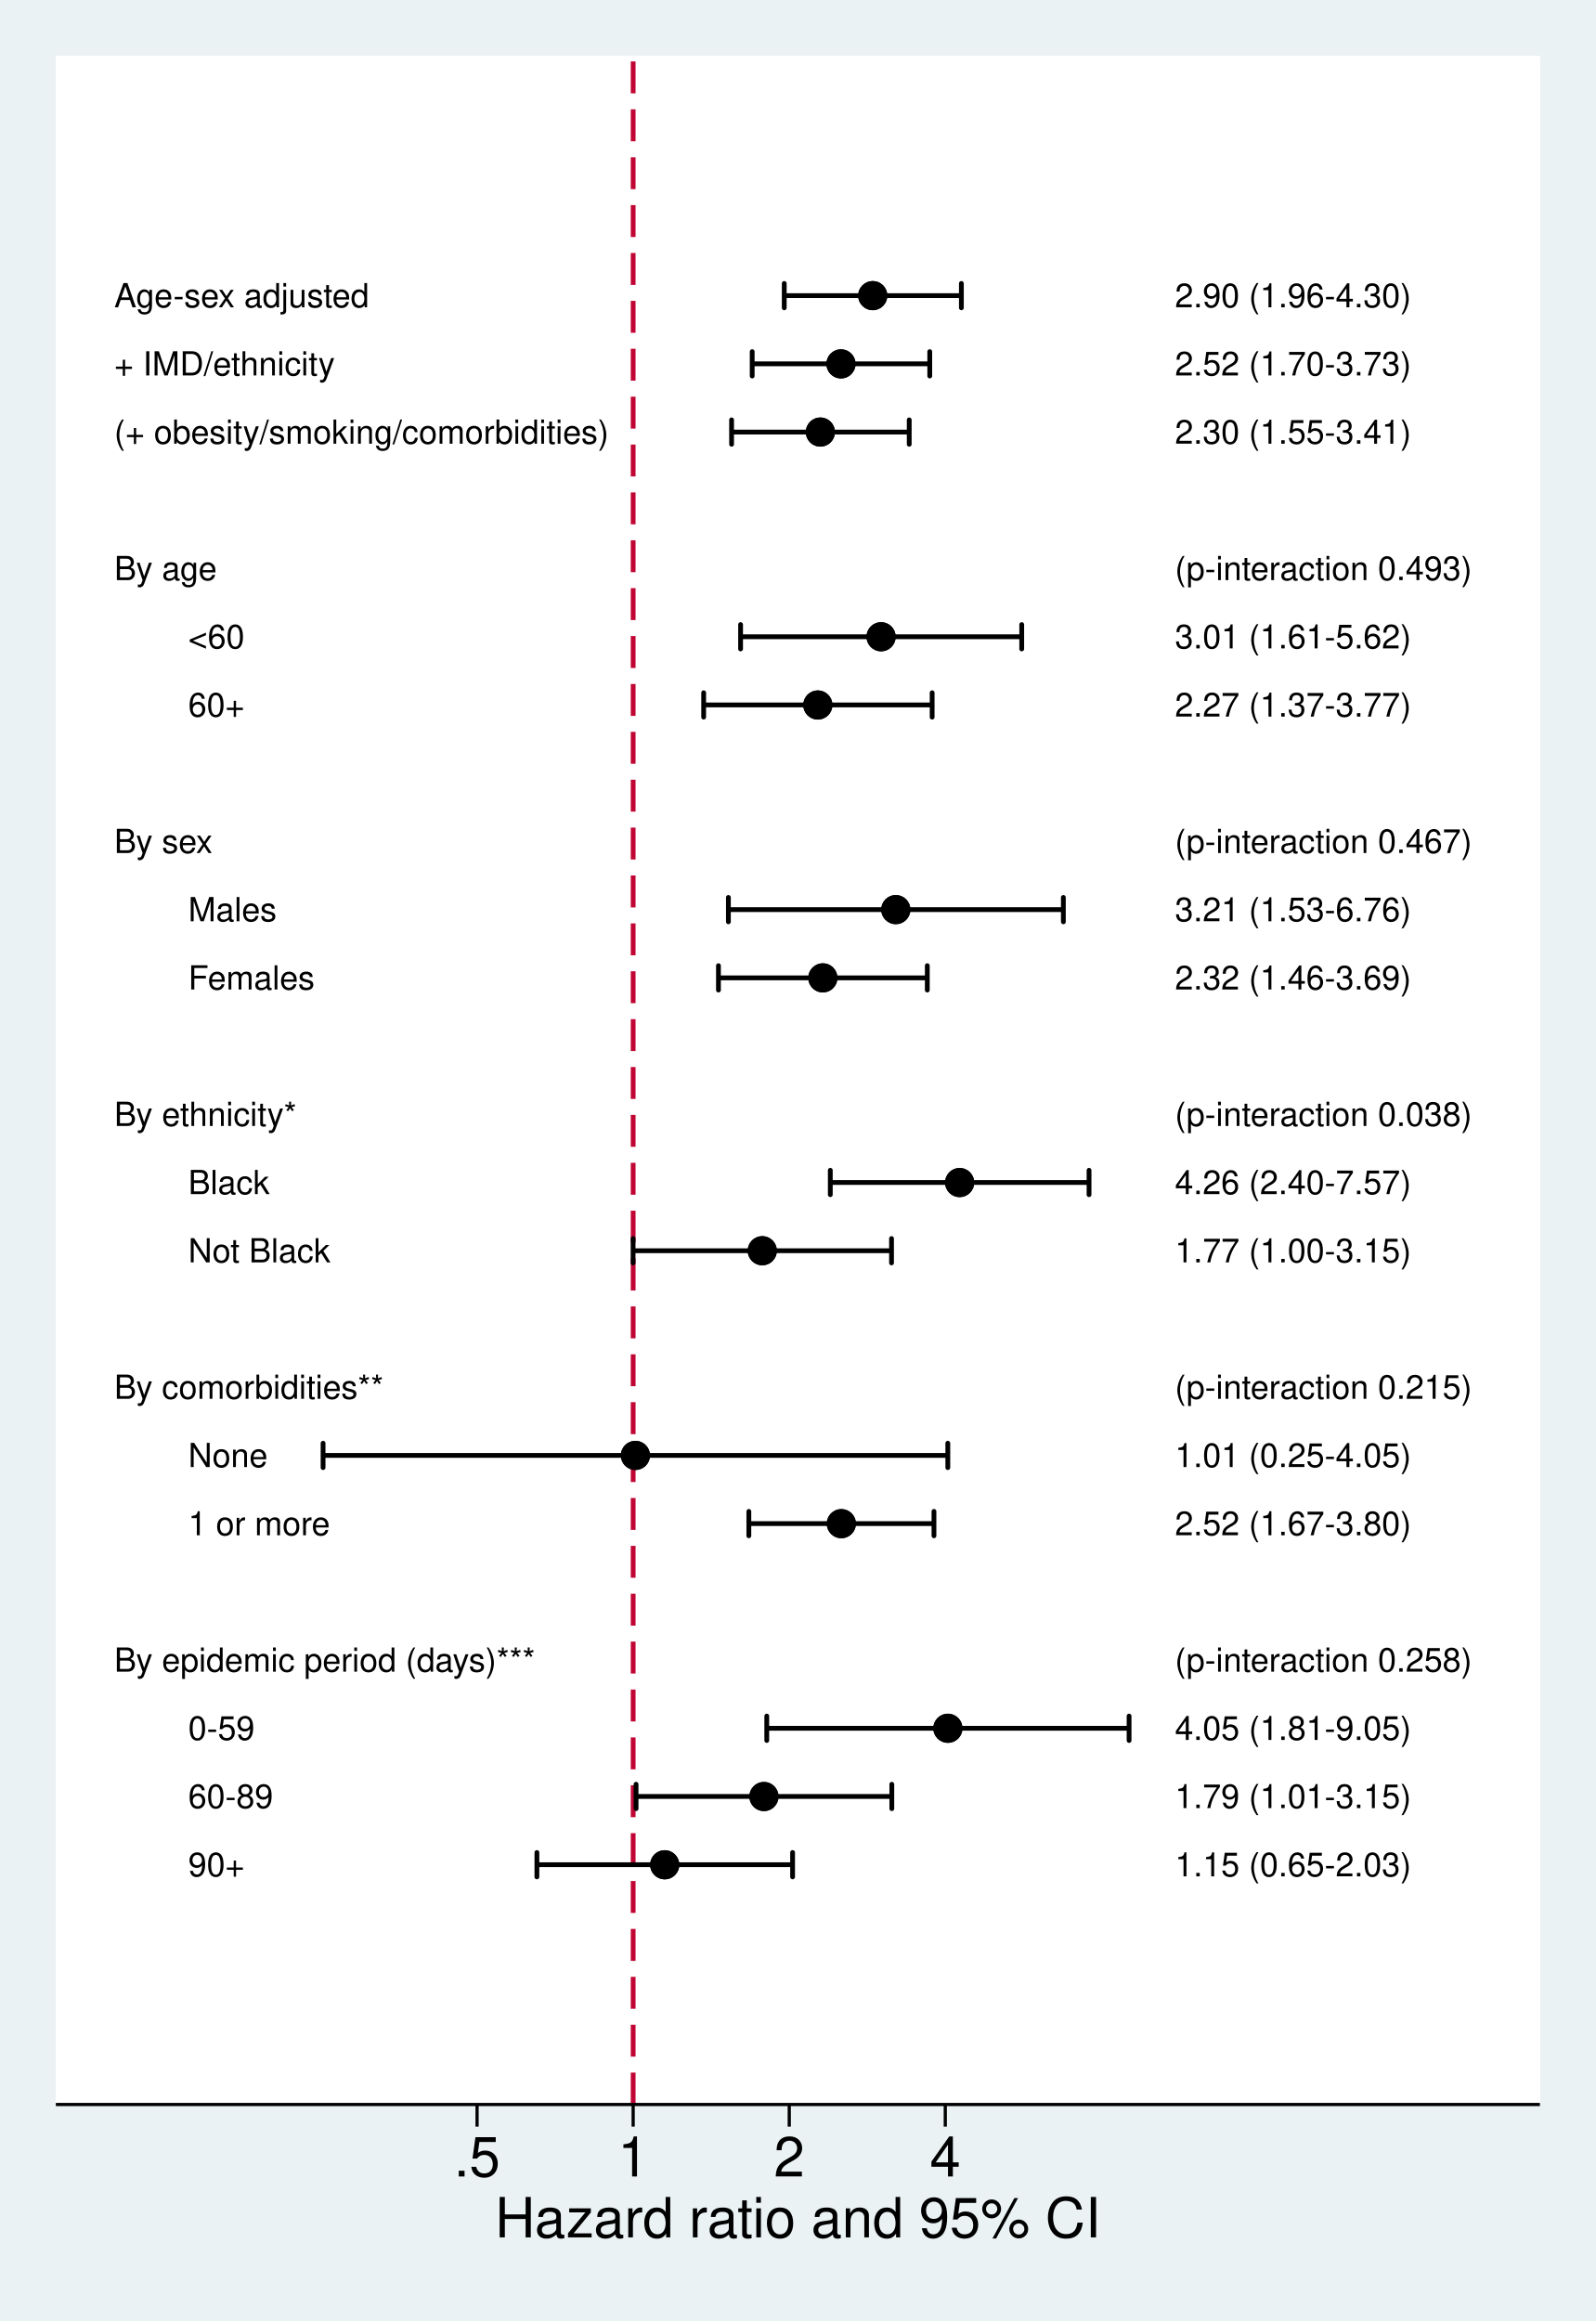
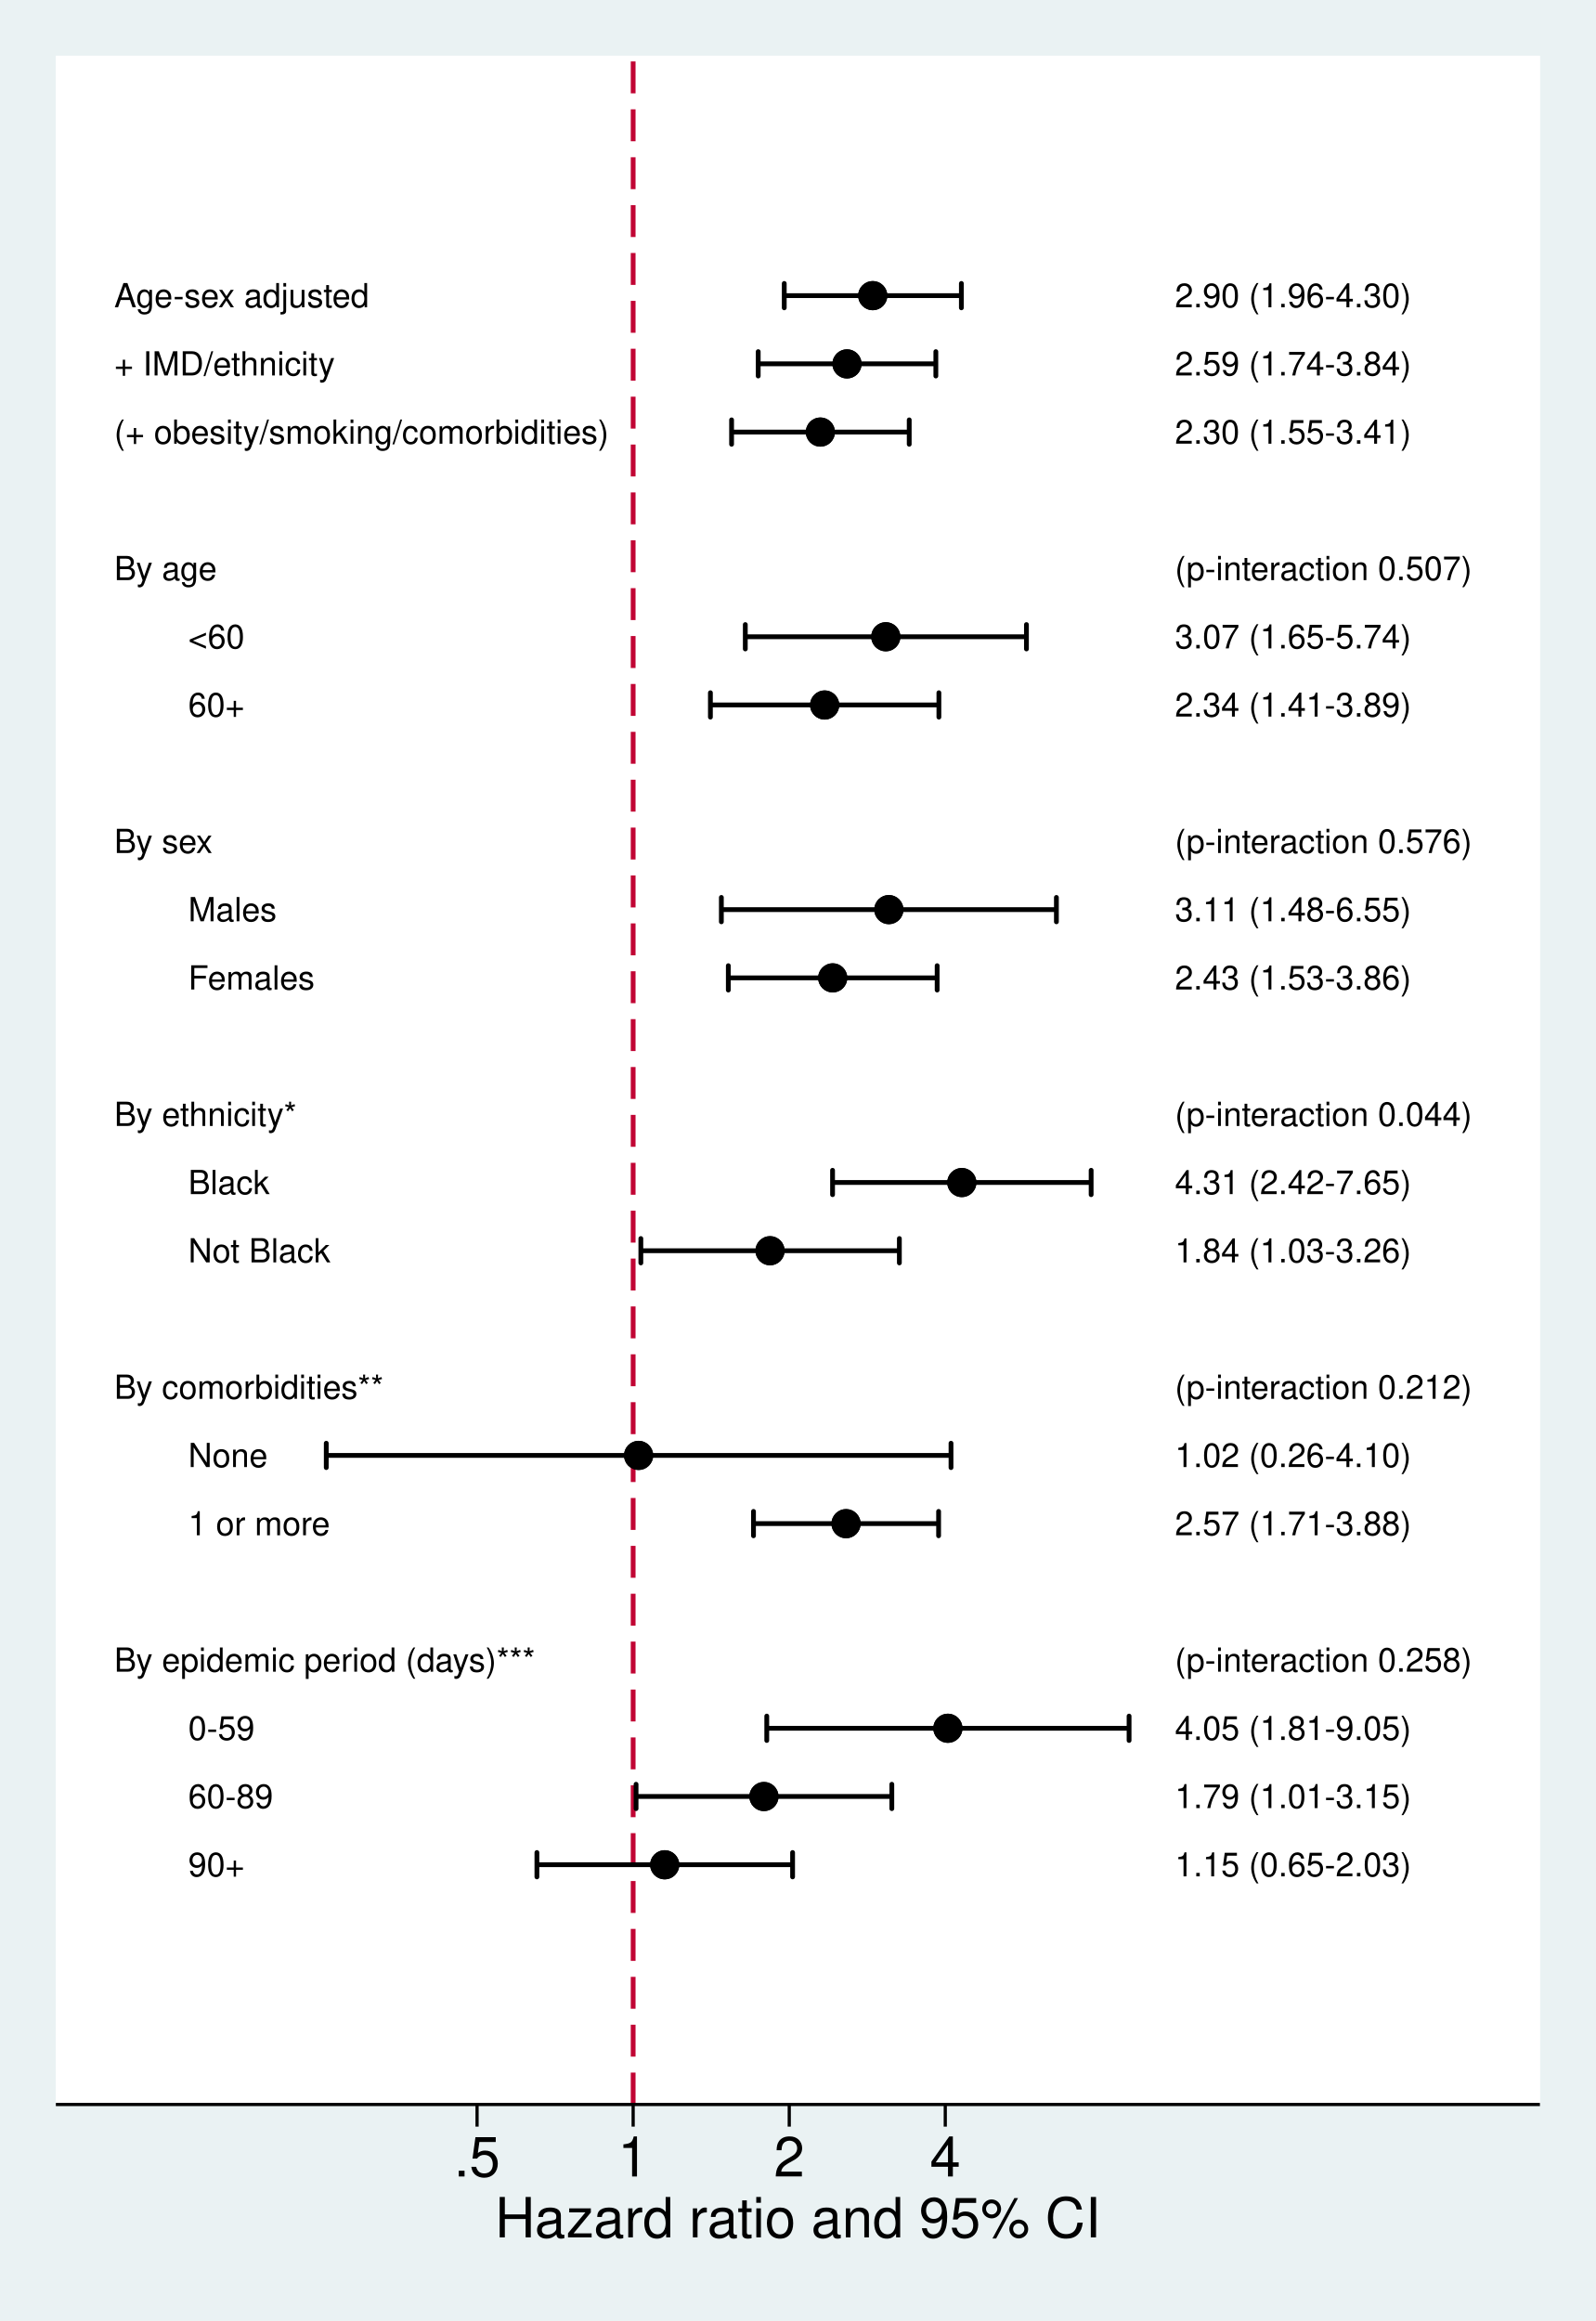
<svg xmlns="http://www.w3.org/2000/svg" version="1.1" width="5.50in" height="8.00in" viewBox="0 0 3960 5760">
  <rect x="0" y="0" width="3960" height="5760" style="fill:#EAF2F3;stroke:none" />
  <rect x="0.00" y="0.00" width="3960.00" height="5760.00" style="fill:#EAF2F3" />
  <rect x="3.96" y="3.96" width="3952.08" height="5752.08" style="fill:none;stroke:#EAF2F3;stroke-width:7.92" />
  <rect x="138.60" y="138.60" width="3682.80" height="5084.10" style="fill:#FFFFFF" />
  <rect x="142.56" y="142.56" width="3674.88" height="5076.18" style="fill:none;stroke:#FFFFFF;stroke-width:7.92" />
  <line x1="1571.22" y1="5222.70" x2="1571.22" y2="5143.50" style="stroke:#C10534;stroke-width:11.88" />
  <line x1="1571.22" y1="5103.90" x2="1571.22" y2="5024.70" style="stroke:#C10534;stroke-width:11.88" />
  <line x1="1571.22" y1="4985.10" x2="1571.22" y2="4905.90" style="stroke:#C10534;stroke-width:11.88" />
  <line x1="1571.22" y1="4866.30" x2="1571.22" y2="4786.92" style="stroke:#C10534;stroke-width:11.88" />
  <line x1="1571.22" y1="4747.32" x2="1571.22" y2="4668.12" style="stroke:#C10534;stroke-width:11.88" />
  <line x1="1571.22" y1="4628.52" x2="1571.22" y2="4549.32" style="stroke:#C10534;stroke-width:11.88" />
  <line x1="1571.22" y1="4509.72" x2="1571.22" y2="4430.52" style="stroke:#C10534;stroke-width:11.88" />
  <line x1="1571.22" y1="4390.92" x2="1571.22" y2="4311.72" style="stroke:#C10534;stroke-width:11.88" />
  <line x1="1571.22" y1="4272.12" x2="1571.22" y2="4192.92" style="stroke:#C10534;stroke-width:11.88" />
  <line x1="1571.22" y1="4153.14" x2="1571.22" y2="4073.94" style="stroke:#C10534;stroke-width:11.88" />
  <line x1="1571.22" y1="4034.34" x2="1571.22" y2="3955.14" style="stroke:#C10534;stroke-width:11.88" />
  <line x1="1571.22" y1="3915.54" x2="1571.22" y2="3836.34" style="stroke:#C10534;stroke-width:11.88" />
  <line x1="1571.22" y1="3796.74" x2="1571.22" y2="3717.54" style="stroke:#C10534;stroke-width:11.88" />
  <line x1="1571.22" y1="3677.94" x2="1571.22" y2="3598.74" style="stroke:#C10534;stroke-width:11.88" />
  <line x1="1571.22" y1="3559.14" x2="1571.22" y2="3479.76" style="stroke:#C10534;stroke-width:11.88" />
  <line x1="1571.22" y1="3440.16" x2="1571.22" y2="3360.96" style="stroke:#C10534;stroke-width:11.88" />
  <line x1="1571.22" y1="3321.36" x2="1571.22" y2="3242.16" style="stroke:#C10534;stroke-width:11.88" />
  <line x1="1571.22" y1="3202.56" x2="1571.22" y2="3123.36" style="stroke:#C10534;stroke-width:11.88" />
  <line x1="1571.22" y1="3083.76" x2="1571.22" y2="3004.56" style="stroke:#C10534;stroke-width:11.88" />
  <line x1="1571.22" y1="2964.96" x2="1571.22" y2="2885.76" style="stroke:#C10534;stroke-width:11.88" />
  <line x1="1571.22" y1="2845.98" x2="1571.22" y2="2766.78" style="stroke:#C10534;stroke-width:11.88" />
  <line x1="1571.22" y1="2727.18" x2="1571.22" y2="2647.98" style="stroke:#C10534;stroke-width:11.88" />
  <line x1="1571.22" y1="2608.38" x2="1571.22" y2="2529.18" style="stroke:#C10534;stroke-width:11.88" />
  <line x1="1571.22" y1="2489.58" x2="1571.22" y2="2410.38" style="stroke:#C10534;stroke-width:11.88" />
  <line x1="1571.22" y1="2370.78" x2="1571.22" y2="2291.58" style="stroke:#C10534;stroke-width:11.88" />
  <line x1="1571.22" y1="2251.98" x2="1571.22" y2="2172.60" style="stroke:#C10534;stroke-width:11.88" />
  <line x1="1571.22" y1="2133.00" x2="1571.22" y2="2053.80" style="stroke:#C10534;stroke-width:11.88" />
  <line x1="1571.22" y1="2014.20" x2="1571.22" y2="1935.00" style="stroke:#C10534;stroke-width:11.88" />
  <line x1="1571.22" y1="1895.40" x2="1571.22" y2="1816.20" style="stroke:#C10534;stroke-width:11.88" />
  <line x1="1571.22" y1="1776.60" x2="1571.22" y2="1697.40" style="stroke:#C10534;stroke-width:11.88" />
  <line x1="1571.22" y1="1657.80" x2="1571.22" y2="1578.42" style="stroke:#C10534;stroke-width:11.88" />
  <line x1="1571.22" y1="1538.82" x2="1571.22" y2="1459.62" style="stroke:#C10534;stroke-width:11.88" />
  <line x1="1571.22" y1="1420.02" x2="1571.22" y2="1340.82" style="stroke:#C10534;stroke-width:11.88" />
  <line x1="1571.22" y1="1301.22" x2="1571.22" y2="1222.02" style="stroke:#C10534;stroke-width:11.88" />
  <line x1="1571.22" y1="1182.42" x2="1571.22" y2="1103.22" style="stroke:#C10534;stroke-width:11.88" />
  <line x1="1571.22" y1="1063.62" x2="1571.22" y2="984.42" style="stroke:#C10534;stroke-width:11.88" />
  <line x1="1571.22" y1="944.64" x2="1571.22" y2="865.44" style="stroke:#C10534;stroke-width:11.88" />
  <line x1="1571.22" y1="825.84" x2="1571.22" y2="746.64" style="stroke:#C10534;stroke-width:11.88" />
  <line x1="1571.22" y1="707.04" x2="1571.22" y2="627.84" style="stroke:#C10534;stroke-width:11.88" />
  <line x1="1571.22" y1="588.24" x2="1571.22" y2="509.04" style="stroke:#C10534;stroke-width:11.88" />
  <line x1="1571.22" y1="469.44" x2="1571.22" y2="390.24" style="stroke:#C10534;stroke-width:11.88" />
  <line x1="1571.22" y1="350.64" x2="1571.22" y2="271.26" style="stroke:#C10534;stroke-width:11.88" />
  <line x1="1571.22" y1="231.66" x2="1571.22" y2="152.46" style="stroke:#C10534;stroke-width:11.88" />
  <circle cx="2165.76" cy="733.68" r="36.18" style="fill:#000000" />
  <circle cx="2165.76" cy="733.68" r="30.24" style="fill:none;stroke:#000000;stroke-width:11.88" />
-   <circle cx="2086.92" cy="903.06" r="36.18" style="fill:#000000" />
-   <circle cx="2086.92" cy="903.06" r="30.24" style="fill:none;stroke:#000000;stroke-width:11.88" />
+   <circle cx="2101.86" cy="903.06" r="36.18" style="fill:#000000" />
+   <circle cx="2101.86" cy="903.06" r="30.24" style="fill:none;stroke:#000000;stroke-width:11.88" />
  <circle cx="2035.80" cy="1072.26" r="36.18" style="fill:#000000" />
  <circle cx="2035.80" cy="1072.26" r="30.24" style="fill:none;stroke:#000000;stroke-width:11.88" />
-   <circle cx="2186.46" cy="1580.22" r="36.18" style="fill:#000000" />
-   <circle cx="2186.46" cy="1580.22" r="30.24" style="fill:none;stroke:#000000;stroke-width:11.88" />
-   <circle cx="2029.50" cy="1749.60" r="36.18" style="fill:#000000" />
-   <circle cx="2029.50" cy="1749.60" r="30.24" style="fill:none;stroke:#000000;stroke-width:11.88" />
-   <circle cx="2223.00" cy="2257.38" r="36.18" style="fill:#000000" />
-   <circle cx="2223.00" cy="2257.38" r="30.24" style="fill:none;stroke:#000000;stroke-width:11.88" />
-   <circle cx="2041.92" cy="2426.76" r="36.18" style="fill:#000000" />
-   <circle cx="2041.92" cy="2426.76" r="30.24" style="fill:none;stroke:#000000;stroke-width:11.88" />
-   <circle cx="2381.40" cy="2934.72" r="36.18" style="fill:#000000" />
-   <circle cx="2381.40" cy="2934.72" r="30.24" style="fill:none;stroke:#000000;stroke-width:11.88" />
-   <circle cx="1891.62" cy="3103.92" r="36.18" style="fill:#000000" />
-   <circle cx="1891.62" cy="3103.92" r="30.24" style="fill:none;stroke:#000000;stroke-width:11.88" />
-   <circle cx="1576.80" cy="3611.88" r="36.18" style="fill:#000000" />
-   <circle cx="1576.80" cy="3611.88" r="30.24" style="fill:none;stroke:#000000;stroke-width:11.88" />
-   <circle cx="2087.82" cy="3781.26" r="36.18" style="fill:#000000" />
-   <circle cx="2087.82" cy="3781.26" r="30.24" style="fill:none;stroke:#000000;stroke-width:11.88" />
+   <circle cx="2198.16" cy="1580.22" r="36.18" style="fill:#000000" />
+   <circle cx="2198.16" cy="1580.22" r="30.24" style="fill:none;stroke:#000000;stroke-width:11.88" />
+   <circle cx="2046.42" cy="1749.60" r="36.18" style="fill:#000000" />
+   <circle cx="2046.42" cy="1749.60" r="30.24" style="fill:none;stroke:#000000;stroke-width:11.88" />
+   <circle cx="2205.72" cy="2257.38" r="36.18" style="fill:#000000" />
+   <circle cx="2205.72" cy="2257.38" r="30.24" style="fill:none;stroke:#000000;stroke-width:11.88" />
+   <circle cx="2066.40" cy="2426.76" r="36.18" style="fill:#000000" />
+   <circle cx="2066.40" cy="2426.76" r="30.24" style="fill:none;stroke:#000000;stroke-width:11.88" />
+   <circle cx="2386.80" cy="2934.72" r="36.18" style="fill:#000000" />
+   <circle cx="2386.80" cy="2934.72" r="30.24" style="fill:none;stroke:#000000;stroke-width:11.88" />
+   <circle cx="1910.88" cy="3103.92" r="36.18" style="fill:#000000" />
+   <circle cx="1910.88" cy="3103.92" r="30.24" style="fill:none;stroke:#000000;stroke-width:11.88" />
+   <circle cx="1584.72" cy="3611.88" r="36.18" style="fill:#000000" />
+   <circle cx="1584.72" cy="3611.88" r="30.24" style="fill:none;stroke:#000000;stroke-width:11.88" />
+   <circle cx="2099.52" cy="3781.26" r="36.18" style="fill:#000000" />
+   <circle cx="2099.52" cy="3781.26" r="30.24" style="fill:none;stroke:#000000;stroke-width:11.88" />
  <circle cx="2352.24" cy="4289.04" r="36.18" style="fill:#000000" />
  <circle cx="2352.24" cy="4289.04" r="30.24" style="fill:none;stroke:#000000;stroke-width:11.88" />
  <circle cx="1895.76" cy="4458.42" r="36.18" style="fill:#000000" />
  <circle cx="1895.76" cy="4458.42" r="30.24" style="fill:none;stroke:#000000;stroke-width:11.88" />
  <circle cx="1649.52" cy="4627.80" r="36.18" style="fill:#000000" />
  <circle cx="1649.52" cy="4627.80" r="30.24" style="fill:none;stroke:#000000;stroke-width:11.88" />
  <line x1="1946.16" y1="733.68" x2="2385.72" y2="733.68" style="stroke:#000000;stroke-width:11.88" />
  <line x1="2385.72" y1="763.92" x2="2385.72" y2="703.44" stroke-linecap="round" style="stroke:#000000;stroke-width:11.88" />
  <line x1="1946.16" y1="763.92" x2="1946.16" y2="703.44" stroke-linecap="round" style="stroke:#000000;stroke-width:11.88" />
-   <line x1="1866.60" y1="902.88" x2="2307.24" y2="902.88" style="stroke:#000000;stroke-width:11.88" />
-   <line x1="2307.24" y1="933.12" x2="2307.24" y2="872.64" stroke-linecap="round" style="stroke:#000000;stroke-width:11.88" />
-   <line x1="1866.60" y1="933.12" x2="1866.60" y2="872.64" stroke-linecap="round" style="stroke:#000000;stroke-width:11.88" />
+   <line x1="1881.54" y1="902.88" x2="2322.36" y2="902.88" style="stroke:#000000;stroke-width:11.88" />
+   <line x1="2322.36" y1="933.12" x2="2322.36" y2="872.64" stroke-linecap="round" style="stroke:#000000;stroke-width:11.88" />
+   <line x1="1881.54" y1="933.12" x2="1881.54" y2="872.64" stroke-linecap="round" style="stroke:#000000;stroke-width:11.88" />
  <line x1="1815.48" y1="1072.26" x2="2256.30" y2="1072.26" style="stroke:#000000;stroke-width:11.88" />
  <line x1="2256.30" y1="1102.50" x2="2256.30" y2="1042.02" stroke-linecap="round" style="stroke:#000000;stroke-width:11.88" />
  <line x1="1815.48" y1="1102.50" x2="1815.48" y2="1042.02" stroke-linecap="round" style="stroke:#000000;stroke-width:11.88" />
-   <line x1="1837.80" y1="1580.22" x2="2535.48" y2="1580.22" style="stroke:#000000;stroke-width:11.88" />
-   <line x1="2535.48" y1="1610.46" x2="2535.48" y2="1549.98" stroke-linecap="round" style="stroke:#000000;stroke-width:11.88" />
-   <line x1="1837.80" y1="1610.46" x2="1837.80" y2="1549.98" stroke-linecap="round" style="stroke:#000000;stroke-width:11.88" />
-   <line x1="1746.18" y1="1749.42" x2="2313.18" y2="1749.42" style="stroke:#000000;stroke-width:11.88" />
-   <line x1="2313.18" y1="1779.66" x2="2313.18" y2="1719.18" stroke-linecap="round" style="stroke:#000000;stroke-width:11.88" />
-   <line x1="1746.18" y1="1779.66" x2="1746.18" y2="1719.18" stroke-linecap="round" style="stroke:#000000;stroke-width:11.88" />
-   <line x1="1807.56" y1="2257.38" x2="2638.80" y2="2257.38" style="stroke:#000000;stroke-width:11.88" />
-   <line x1="2638.80" y1="2287.62" x2="2638.80" y2="2227.14" stroke-linecap="round" style="stroke:#000000;stroke-width:11.88" />
-   <line x1="1807.56" y1="2287.62" x2="1807.56" y2="2227.14" stroke-linecap="round" style="stroke:#000000;stroke-width:11.88" />
-   <line x1="1782.90" y1="2426.76" x2="2301.12" y2="2426.76" style="stroke:#000000;stroke-width:11.88" />
-   <line x1="2301.12" y1="2457.00" x2="2301.12" y2="2396.52" stroke-linecap="round" style="stroke:#000000;stroke-width:11.88" />
-   <line x1="1782.90" y1="2457.00" x2="1782.90" y2="2396.52" stroke-linecap="round" style="stroke:#000000;stroke-width:11.88" />
-   <line x1="2060.46" y1="2934.54" x2="2702.52" y2="2934.54" style="stroke:#000000;stroke-width:11.88" />
-   <line x1="2702.52" y1="2964.78" x2="2702.52" y2="2904.30" stroke-linecap="round" style="stroke:#000000;stroke-width:11.88" />
-   <line x1="2060.46" y1="2964.78" x2="2060.46" y2="2904.30" stroke-linecap="round" style="stroke:#000000;stroke-width:11.88" />
-   <line x1="1571.04" y1="3103.92" x2="2212.38" y2="3103.92" style="stroke:#000000;stroke-width:11.88" />
-   <line x1="2212.38" y1="3134.16" x2="2212.38" y2="3073.68" stroke-linecap="round" style="stroke:#000000;stroke-width:11.88" />
-   <line x1="1571.04" y1="3134.16" x2="1571.04" y2="3073.68" stroke-linecap="round" style="stroke:#000000;stroke-width:11.88" />
-   <line x1="801.72" y1="3611.88" x2="2352.06" y2="3611.88" style="stroke:#000000;stroke-width:11.88" />
-   <line x1="2352.06" y1="3642.12" x2="2352.06" y2="3581.64" stroke-linecap="round" style="stroke:#000000;stroke-width:11.88" />
-   <line x1="801.72" y1="3642.12" x2="801.72" y2="3581.64" stroke-linecap="round" style="stroke:#000000;stroke-width:11.88" />
-   <line x1="1858.32" y1="3781.08" x2="2317.68" y2="3781.08" style="stroke:#000000;stroke-width:11.88" />
-   <line x1="2317.68" y1="3811.32" x2="2317.68" y2="3750.84" stroke-linecap="round" style="stroke:#000000;stroke-width:11.88" />
-   <line x1="1858.32" y1="3811.32" x2="1858.32" y2="3750.84" stroke-linecap="round" style="stroke:#000000;stroke-width:11.88" />
+   <line x1="1849.50" y1="1580.22" x2="2547.18" y2="1580.22" style="stroke:#000000;stroke-width:11.88" />
+   <line x1="2547.18" y1="1610.46" x2="2547.18" y2="1549.98" stroke-linecap="round" style="stroke:#000000;stroke-width:11.88" />
+   <line x1="1849.50" y1="1610.46" x2="1849.50" y2="1549.98" stroke-linecap="round" style="stroke:#000000;stroke-width:11.88" />
+   <line x1="1762.92" y1="1749.42" x2="2329.92" y2="1749.42" style="stroke:#000000;stroke-width:11.88" />
+   <line x1="2329.92" y1="1779.66" x2="2329.92" y2="1719.18" stroke-linecap="round" style="stroke:#000000;stroke-width:11.88" />
+   <line x1="1762.92" y1="1779.66" x2="1762.92" y2="1719.18" stroke-linecap="round" style="stroke:#000000;stroke-width:11.88" />
+   <line x1="1790.10" y1="2257.38" x2="2621.52" y2="2257.38" style="stroke:#000000;stroke-width:11.88" />
+   <line x1="2621.52" y1="2287.62" x2="2621.52" y2="2227.14" stroke-linecap="round" style="stroke:#000000;stroke-width:11.88" />
+   <line x1="1790.10" y1="2287.62" x2="1790.10" y2="2227.14" stroke-linecap="round" style="stroke:#000000;stroke-width:11.88" />
+   <line x1="1807.38" y1="2426.76" x2="2325.60" y2="2426.76" style="stroke:#000000;stroke-width:11.88" />
+   <line x1="2325.60" y1="2457.00" x2="2325.60" y2="2396.52" stroke-linecap="round" style="stroke:#000000;stroke-width:11.88" />
+   <line x1="1807.38" y1="2457.00" x2="1807.38" y2="2396.52" stroke-linecap="round" style="stroke:#000000;stroke-width:11.88" />
+   <line x1="2066.04" y1="2934.54" x2="2707.74" y2="2934.54" style="stroke:#000000;stroke-width:11.88" />
+   <line x1="2707.74" y1="2964.78" x2="2707.74" y2="2904.30" stroke-linecap="round" style="stroke:#000000;stroke-width:11.88" />
+   <line x1="2066.04" y1="2964.78" x2="2066.04" y2="2904.30" stroke-linecap="round" style="stroke:#000000;stroke-width:11.88" />
+   <line x1="1590.30" y1="3103.92" x2="2231.82" y2="3103.92" style="stroke:#000000;stroke-width:11.88" />
+   <line x1="2231.82" y1="3134.16" x2="2231.82" y2="3073.68" stroke-linecap="round" style="stroke:#000000;stroke-width:11.88" />
+   <line x1="1590.30" y1="3134.16" x2="1590.30" y2="3073.68" stroke-linecap="round" style="stroke:#000000;stroke-width:11.88" />
+   <line x1="809.64" y1="3611.88" x2="2359.98" y2="3611.88" style="stroke:#000000;stroke-width:11.88" />
+   <line x1="2359.98" y1="3642.12" x2="2359.98" y2="3581.64" stroke-linecap="round" style="stroke:#000000;stroke-width:11.88" />
+   <line x1="809.64" y1="3642.12" x2="809.64" y2="3581.64" stroke-linecap="round" style="stroke:#000000;stroke-width:11.88" />
+   <line x1="1869.84" y1="3781.08" x2="2329.20" y2="3781.08" style="stroke:#000000;stroke-width:11.88" />
+   <line x1="2329.20" y1="3811.32" x2="2329.20" y2="3750.84" stroke-linecap="round" style="stroke:#000000;stroke-width:11.88" />
+   <line x1="1869.84" y1="3811.32" x2="1869.84" y2="3750.84" stroke-linecap="round" style="stroke:#000000;stroke-width:11.88" />
  <line x1="1902.78" y1="4289.04" x2="2801.88" y2="4289.04" style="stroke:#000000;stroke-width:11.88" />
  <line x1="2801.88" y1="4319.28" x2="2801.88" y2="4258.80" stroke-linecap="round" style="stroke:#000000;stroke-width:11.88" />
  <line x1="1902.78" y1="4319.28" x2="1902.78" y2="4258.80" stroke-linecap="round" style="stroke:#000000;stroke-width:11.88" />
  <line x1="1578.42" y1="4458.24" x2="2213.10" y2="4458.24" style="stroke:#000000;stroke-width:11.88" />
  <line x1="2213.10" y1="4488.48" x2="2213.10" y2="4428.00" stroke-linecap="round" style="stroke:#000000;stroke-width:11.88" />
  <line x1="1578.42" y1="4488.48" x2="1578.42" y2="4428.00" stroke-linecap="round" style="stroke:#000000;stroke-width:11.88" />
  <line x1="1332.36" y1="4627.62" x2="1966.86" y2="4627.62" style="stroke:#000000;stroke-width:11.88" />
  <line x1="1966.86" y1="4657.86" x2="1966.86" y2="4597.38" stroke-linecap="round" style="stroke:#000000;stroke-width:11.88" />
  <line x1="1332.36" y1="4657.86" x2="1332.36" y2="4597.38" stroke-linecap="round" style="stroke:#000000;stroke-width:11.88" />
  <text x="467.10" y="1609.12" style="font-family:'Helvetica';font-size:82.44px;fill:#000000">&lt;60</text>
  <text x="467.10" y="1778.32" style="font-family:'Helvetica';font-size:82.44px;fill:#000000">60+</text>
  <text x="467.10" y="2286.28" style="font-family:'Helvetica';font-size:82.44px;fill:#000000">Males</text>
  <text x="467.10" y="2455.66" style="font-family:'Helvetica';font-size:82.44px;fill:#000000">Females</text>
  <text x="467.10" y="2963.44" style="font-family:'Helvetica';font-size:82.44px;fill:#000000">Black</text>
  <text x="467.10" y="3132.82" style="font-family:'Helvetica';font-size:82.44px;fill:#000000">Not Black</text>
  <text x="467.10" y="3640.78" style="font-family:'Helvetica';font-size:82.44px;fill:#000000">None</text>
  <text x="467.10" y="3809.98" style="font-family:'Helvetica';font-size:82.44px;fill:#000000">1 or more</text>
  <text x="467.10" y="4317.94" style="font-family:'Helvetica';font-size:82.44px;fill:#000000">0-59</text>
  <text x="467.10" y="4487.14" style="font-family:'Helvetica';font-size:82.44px;fill:#000000">60-89</text>
  <text x="467.10" y="4656.52" style="font-family:'Helvetica';font-size:82.44px;fill:#000000">90+</text>
  <text x="283.50" y="762.58" style="font-family:'Helvetica';font-size:82.44px;fill:#000000">Age-sex adjusted</text>
  <text x="283.50" y="931.78" style="font-family:'Helvetica';font-size:82.44px;fill:#000000">+ IMD/ethnicity</text>
  <text x="283.50" y="1101.16" style="font-family:'Helvetica';font-size:82.44px;fill:#000000">(+ obesity/smoking/comorbidities)</text>
  <text x="283.50" y="1439.74" style="font-family:'Helvetica';font-size:82.44px;fill:#000000">By age</text>
  <text x="283.50" y="2116.90" style="font-family:'Helvetica';font-size:82.44px;fill:#000000">By sex</text>
  <text x="283.50" y="2794.24" style="font-family:'Helvetica';font-size:82.44px;fill:#000000">By ethnicity*</text>
  <text x="283.50" y="3471.40" style="font-family:'Helvetica';font-size:82.44px;fill:#000000">By comorbidities**</text>
  <text x="283.50" y="4148.56" style="font-family:'Helvetica';font-size:82.44px;fill:#000000">By epidemic period (days)***</text>
-   <text x="2915.64" y="1439.74" style="font-family:'Helvetica';font-size:82.44px;fill:#000000">(p-interaction 0.493)</text>
-   <text x="2915.64" y="2116.90" style="font-family:'Helvetica';font-size:82.44px;fill:#000000">(p-interaction 0.467)</text>
-   <text x="2915.64" y="2794.24" style="font-family:'Helvetica';font-size:82.44px;fill:#000000">(p-interaction 0.038)</text>
-   <text x="2915.64" y="3471.40" style="font-family:'Helvetica';font-size:82.44px;fill:#000000">(p-interaction 0.215)</text>
+   <text x="2915.64" y="1439.74" style="font-family:'Helvetica';font-size:82.44px;fill:#000000">(p-interaction 0.507)</text>
+   <text x="2915.64" y="2116.90" style="font-family:'Helvetica';font-size:82.44px;fill:#000000">(p-interaction 0.576)</text>
+   <text x="2915.64" y="2794.24" style="font-family:'Helvetica';font-size:82.44px;fill:#000000">(p-interaction 0.044)</text>
+   <text x="2915.64" y="3471.40" style="font-family:'Helvetica';font-size:82.44px;fill:#000000">(p-interaction 0.212)</text>
  <text x="2915.64" y="4148.56" style="font-family:'Helvetica';font-size:82.44px;fill:#000000">(p-interaction 0.258)</text>
  <text x="2915.64" y="762.58" style="font-family:'Helvetica';font-size:82.44px;fill:#000000">2.90 (1.96-4.30)</text>
-   <text x="2915.64" y="931.78" style="font-family:'Helvetica';font-size:82.44px;fill:#000000">2.52 (1.70-3.73)</text>
+   <text x="2915.64" y="931.78" style="font-family:'Helvetica';font-size:82.44px;fill:#000000">2.59 (1.74-3.84)</text>
  <text x="2915.64" y="1101.16" style="font-family:'Helvetica';font-size:82.44px;fill:#000000">2.30 (1.55-3.41)</text>
-   <text x="2915.64" y="1609.12" style="font-family:'Helvetica';font-size:82.44px;fill:#000000">3.01 (1.61-5.62)</text>
-   <text x="2915.64" y="1778.32" style="font-family:'Helvetica';font-size:82.44px;fill:#000000">2.27 (1.37-3.77)</text>
-   <text x="2915.64" y="2286.28" style="font-family:'Helvetica';font-size:82.44px;fill:#000000">3.21 (1.53-6.76)</text>
-   <text x="2915.64" y="2455.66" style="font-family:'Helvetica';font-size:82.44px;fill:#000000">2.32 (1.46-3.69)</text>
-   <text x="2915.64" y="2963.44" style="font-family:'Helvetica';font-size:82.44px;fill:#000000">4.26 (2.40-7.57)</text>
-   <text x="2915.64" y="3132.82" style="font-family:'Helvetica';font-size:82.44px;fill:#000000">1.77 (1.00-3.15)</text>
-   <text x="2915.64" y="3640.78" style="font-family:'Helvetica';font-size:82.44px;fill:#000000">1.01 (0.25-4.05)</text>
-   <text x="2915.64" y="3809.98" style="font-family:'Helvetica';font-size:82.44px;fill:#000000">2.52 (1.67-3.80)</text>
+   <text x="2915.64" y="1609.12" style="font-family:'Helvetica';font-size:82.44px;fill:#000000">3.07 (1.65-5.74)</text>
+   <text x="2915.64" y="1778.32" style="font-family:'Helvetica';font-size:82.44px;fill:#000000">2.34 (1.41-3.89)</text>
+   <text x="2915.64" y="2286.28" style="font-family:'Helvetica';font-size:82.44px;fill:#000000">3.11 (1.48-6.55)</text>
+   <text x="2915.64" y="2455.66" style="font-family:'Helvetica';font-size:82.44px;fill:#000000">2.43 (1.53-3.86)</text>
+   <text x="2915.64" y="2963.44" style="font-family:'Helvetica';font-size:82.44px;fill:#000000">4.31 (2.42-7.65)</text>
+   <text x="2915.64" y="3132.82" style="font-family:'Helvetica';font-size:82.44px;fill:#000000">1.84 (1.03-3.26)</text>
+   <text x="2915.64" y="3640.78" style="font-family:'Helvetica';font-size:82.44px;fill:#000000">1.02 (0.26-4.10)</text>
+   <text x="2915.64" y="3809.98" style="font-family:'Helvetica';font-size:82.44px;fill:#000000">2.57 (1.71-3.88)</text>
  <text x="2915.64" y="4317.94" style="font-family:'Helvetica';font-size:82.44px;fill:#000000">4.05 (1.81-9.05)</text>
  <text x="2915.64" y="4487.14" style="font-family:'Helvetica';font-size:82.44px;fill:#000000">1.79 (1.01-3.15)</text>
  <text x="2915.64" y="4656.52" style="font-family:'Helvetica';font-size:82.44px;fill:#000000">1.15 (0.65-2.03)</text>
  <line x1="138.60" y1="5222.70" x2="3821.40" y2="5222.70" style="stroke:#000000;stroke-width:7.92" />
  <line x1="1183.86" y1="5222.70" x2="1183.86" y2="5277.60" style="stroke:#000000;stroke-width:7.92" />
  <text x="1183.86" y="5401.31" style="font-family:'Helvetica';font-size:137.52px;fill:#000000" text-anchor="middle">.5</text>
  <line x1="1571.22" y1="5222.70" x2="1571.22" y2="5277.60" style="stroke:#000000;stroke-width:7.92" />
  <text x="1571.22" y="5401.31" style="font-family:'Helvetica';font-size:137.52px;fill:#000000" text-anchor="middle">1</text>
  <line x1="1958.58" y1="5222.70" x2="1958.58" y2="5277.60" style="stroke:#000000;stroke-width:7.92" />
  <text x="1958.58" y="5401.31" style="font-family:'Helvetica';font-size:137.52px;fill:#000000" text-anchor="middle">2</text>
  <line x1="2345.76" y1="5222.70" x2="2345.76" y2="5277.60" style="stroke:#000000;stroke-width:7.92" />
  <text x="2345.76" y="5401.31" style="font-family:'Helvetica';font-size:137.52px;fill:#000000" text-anchor="middle">4</text>
  <text x="1980.00" y="5552.51" style="font-family:'Helvetica';font-size:137.52px;fill:#000000" text-anchor="middle">Hazard ratio and 95% CI</text>
</svg>
